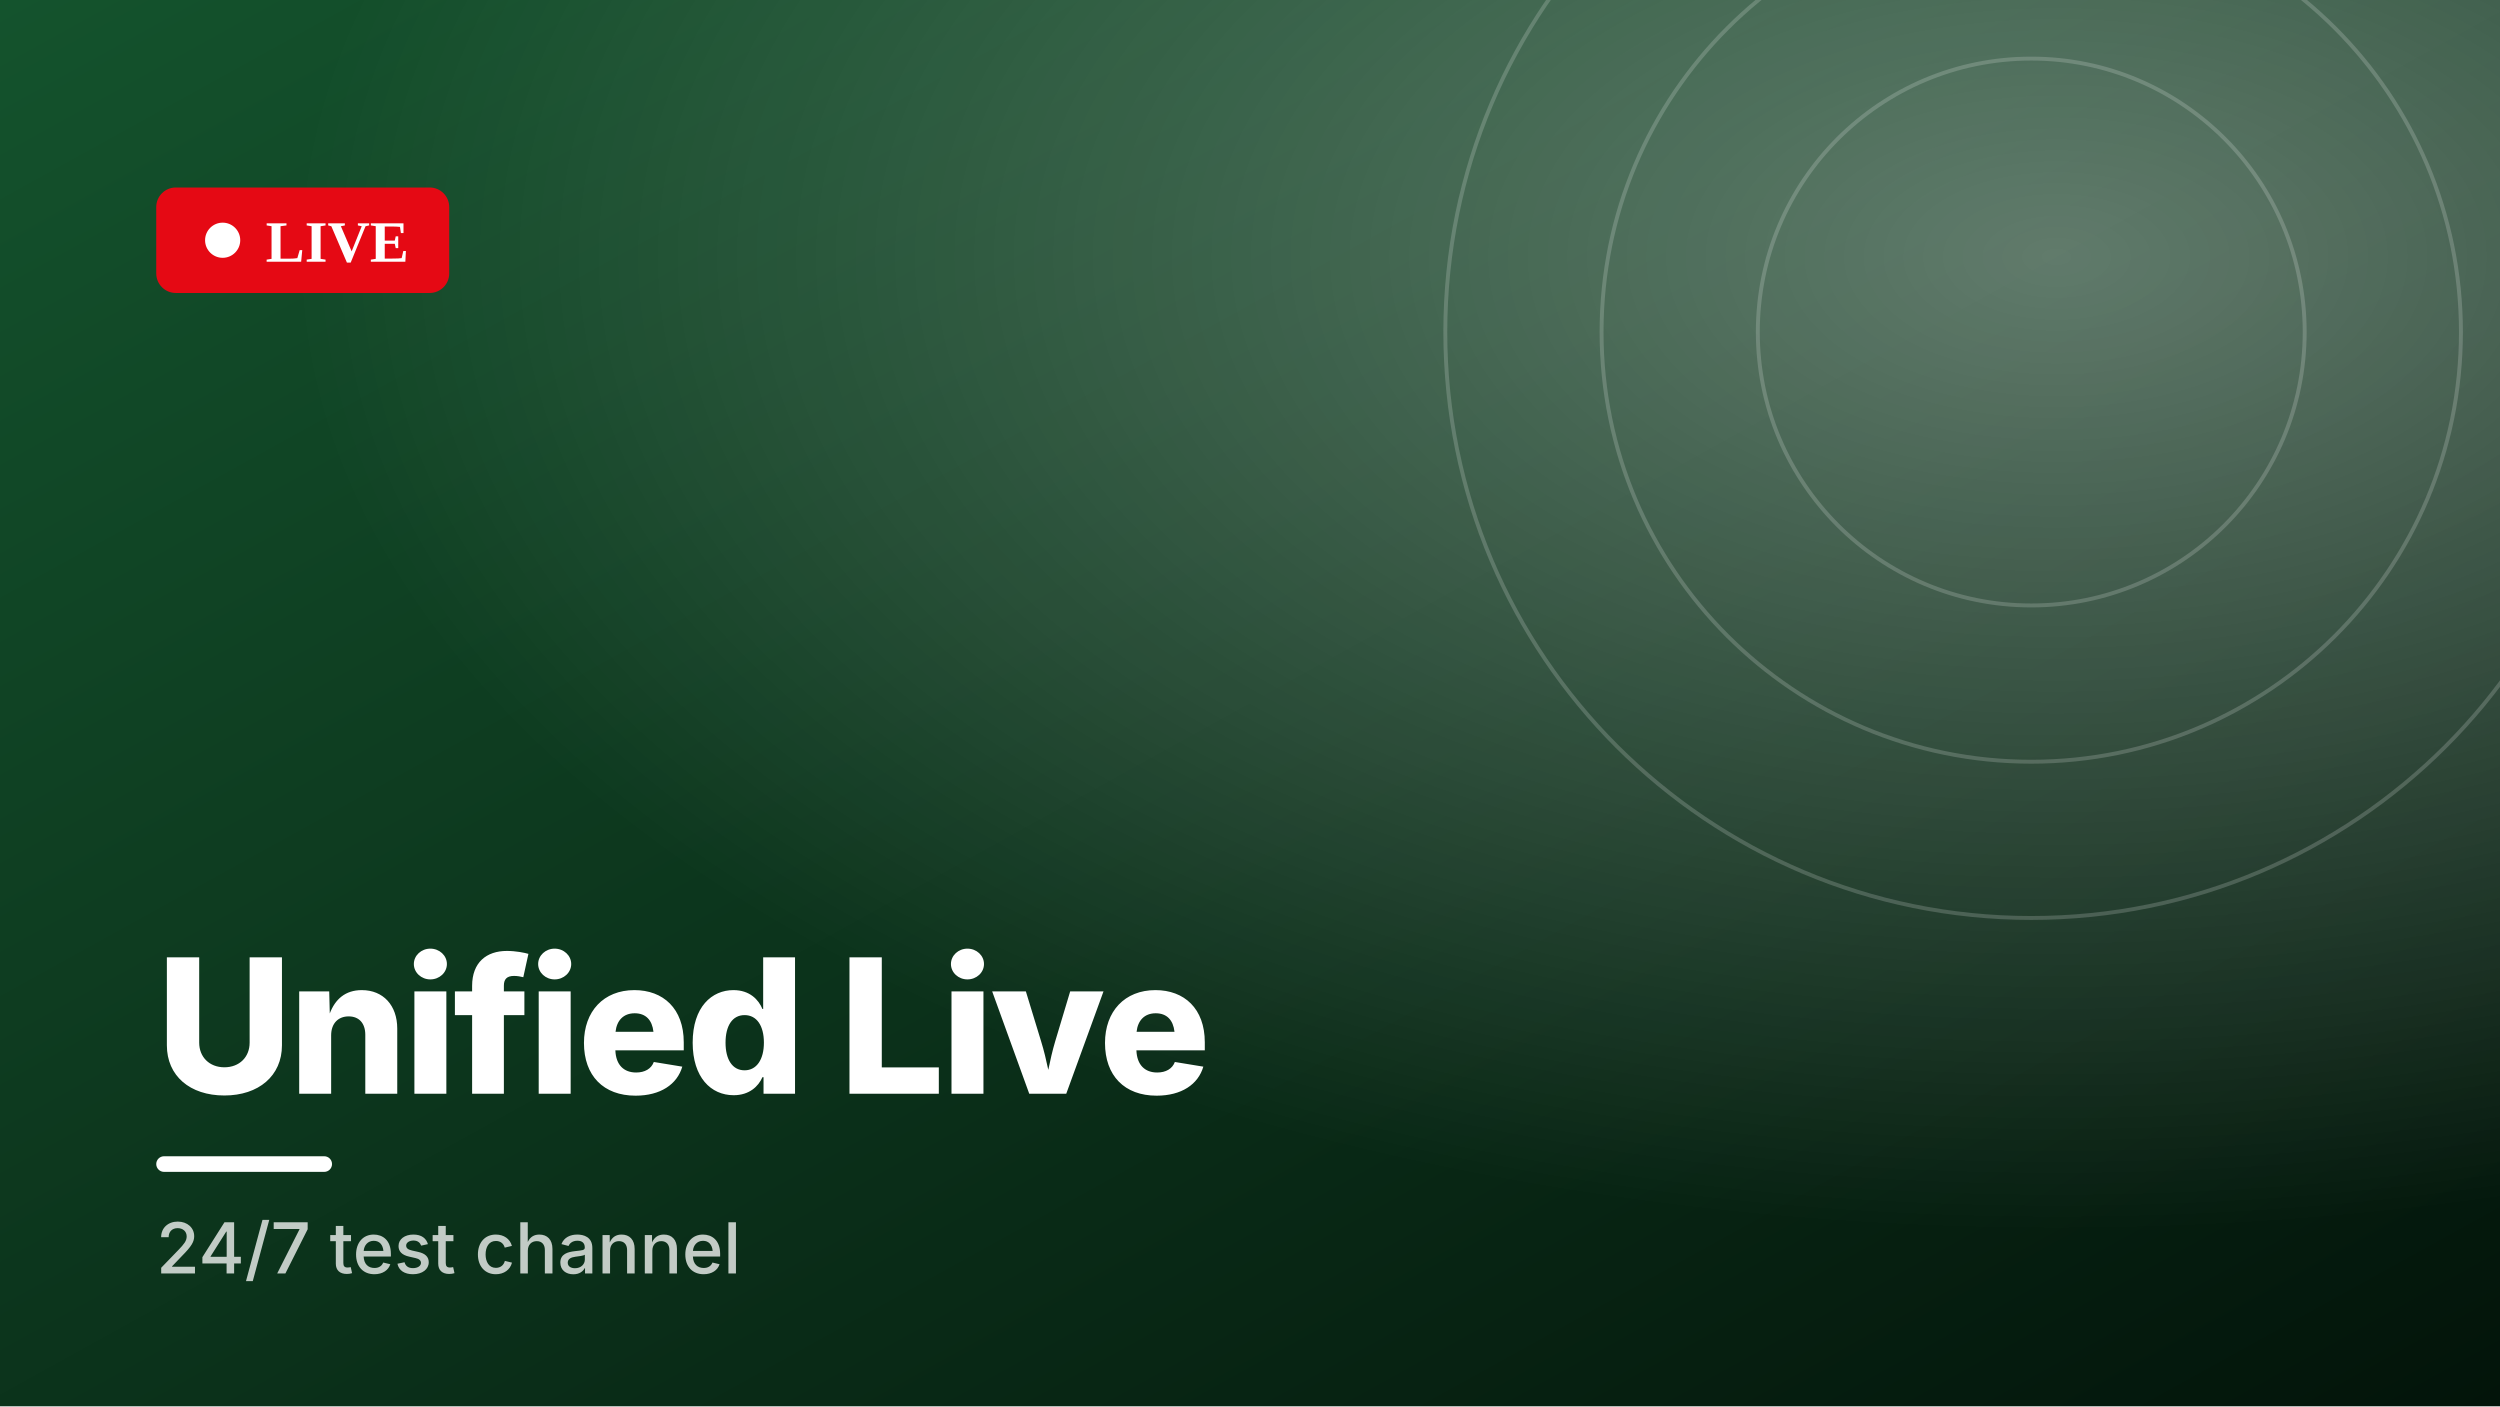
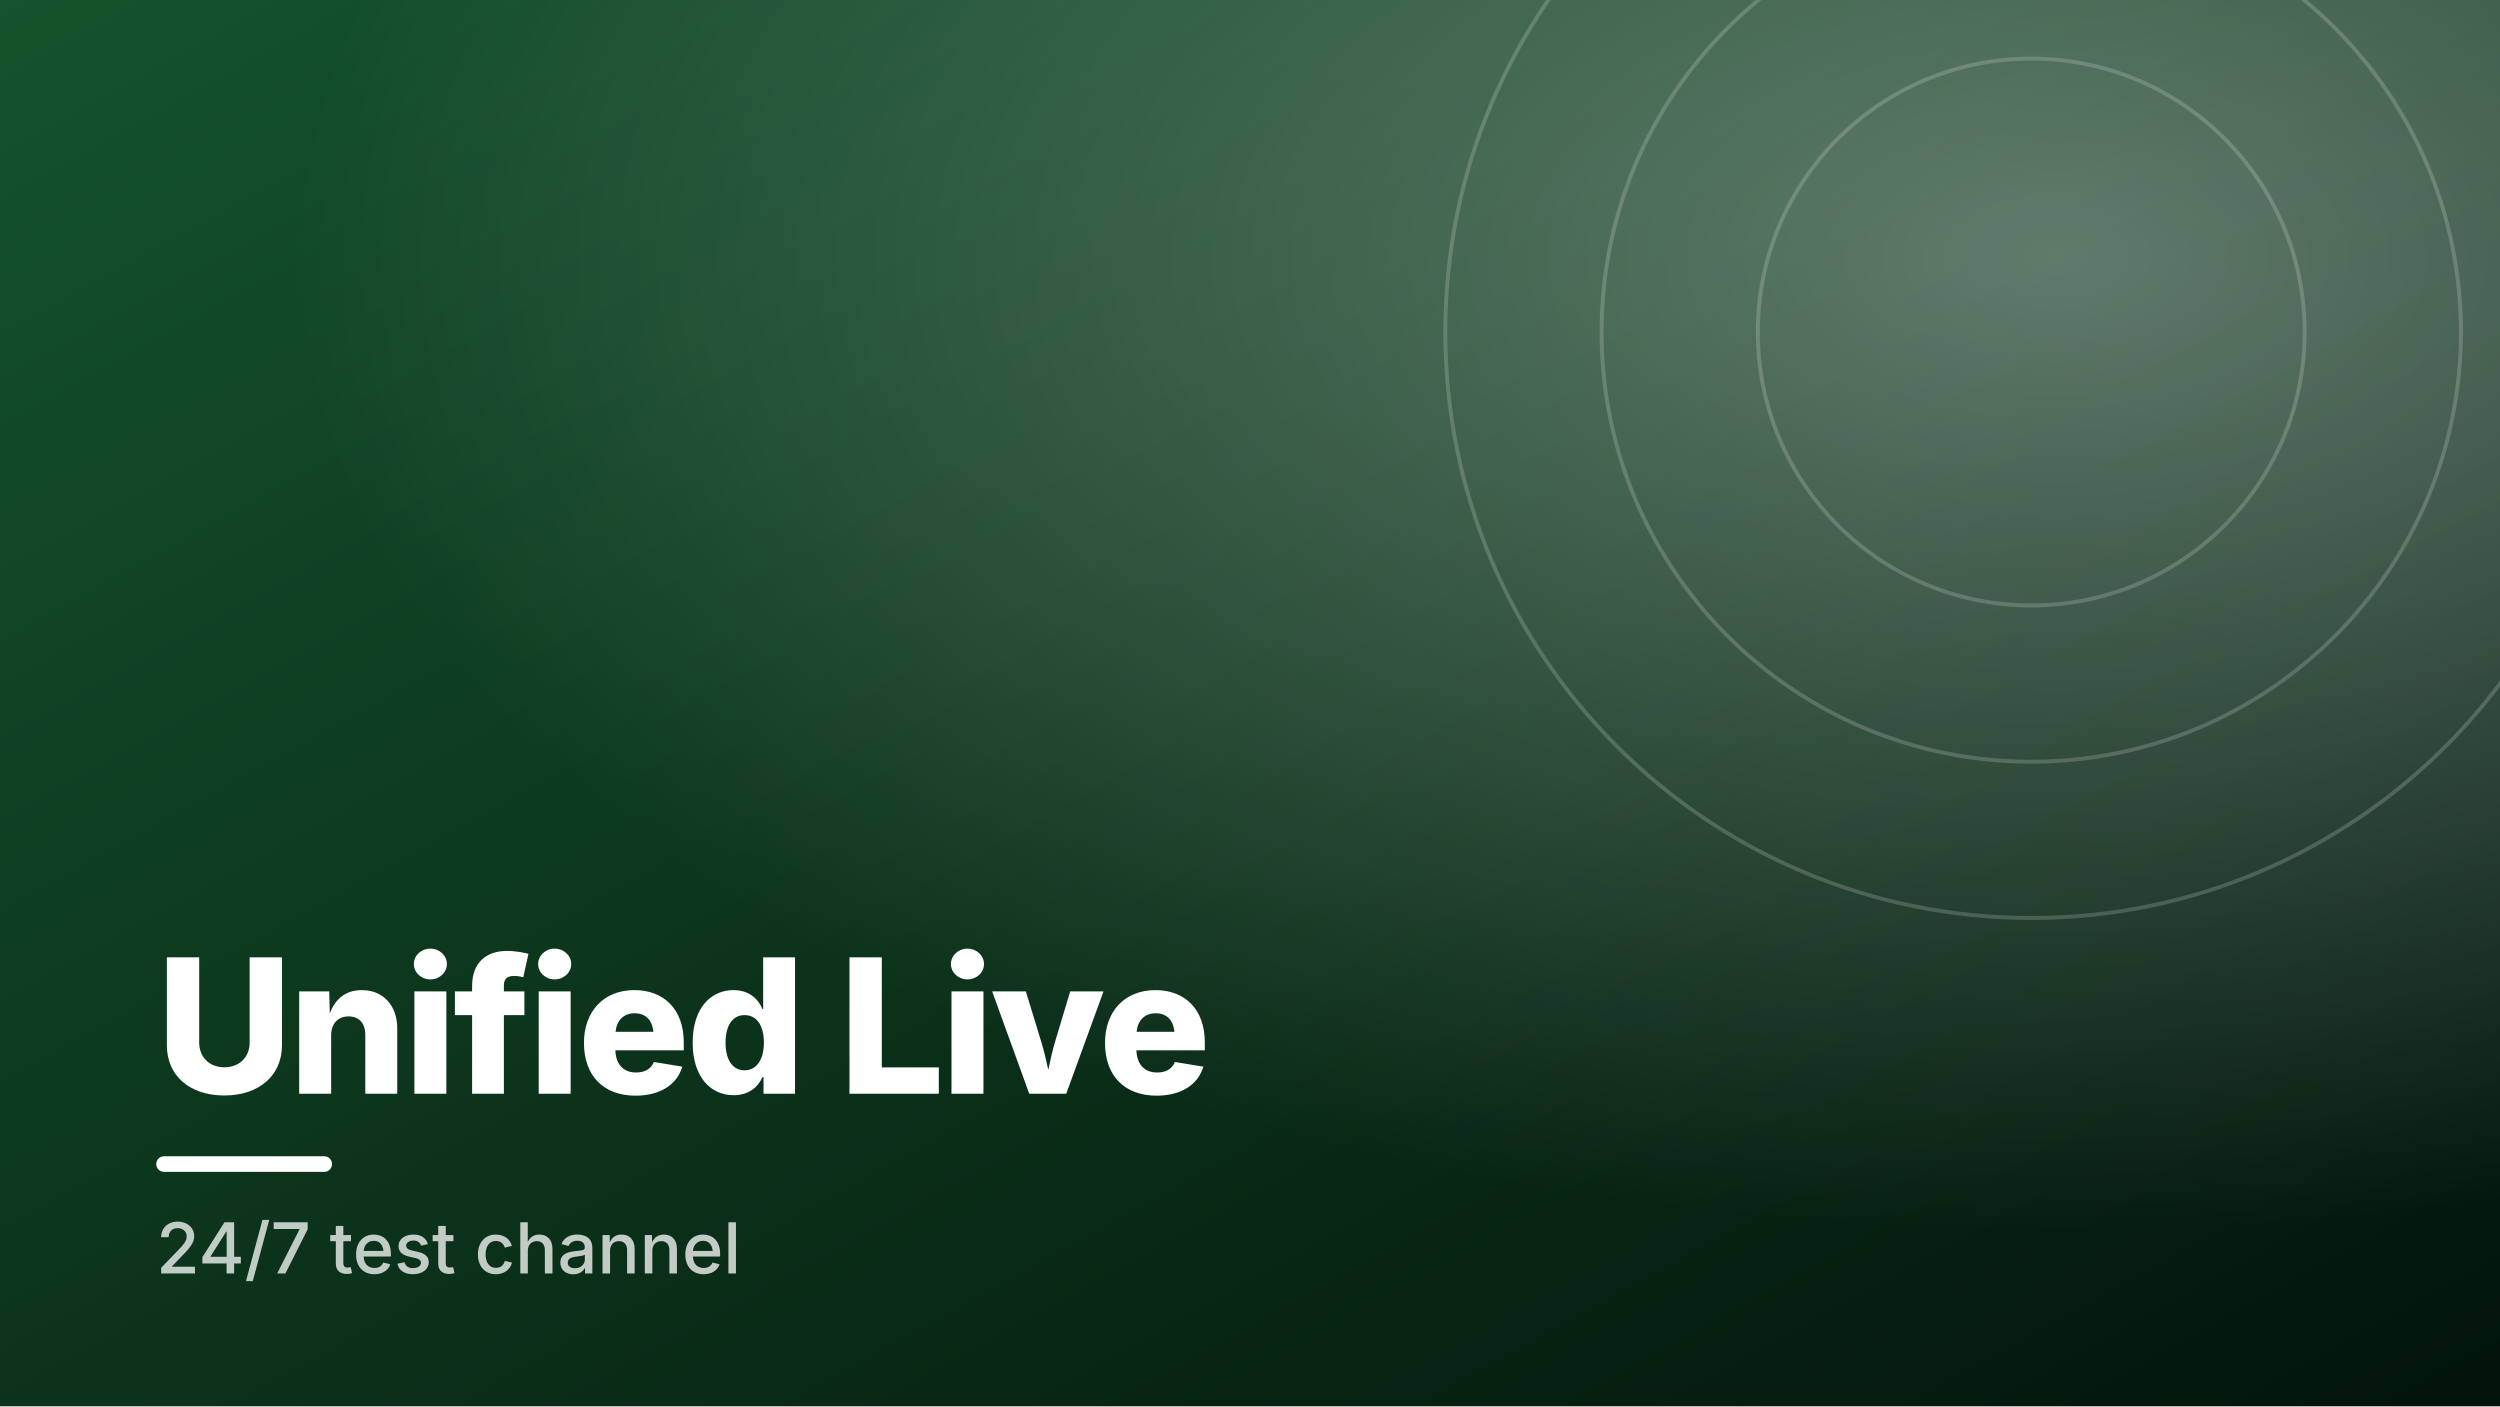
<svg xmlns="http://www.w3.org/2000/svg" viewBox="0 0 1280 720" role="img" aria-label="Unified Live">
  <defs>
    <linearGradient id="bg" x1="0" y1="0" x2="1" y2="1">
      <stop offset="0" stop-color="#14532d" />
      <stop offset="1" stop-color="#03140a" />
    </linearGradient>
    <radialGradient id="glow" cx="0.82" cy="0.18" r="0.7">
      <stop offset="0" stop-color="#ffffff" stop-opacity="0.35" />
      <stop offset="1" stop-color="#ffffff" stop-opacity="0" />
    </radialGradient>
  </defs>
  <rect width="1280" height="720" fill="url(#bg)" />
  <rect width="1280" height="720" fill="url(#glow)" />
  <g fill="none" stroke="#ffffff" stroke-opacity="0.18" stroke-width="2">
    <circle cx="1040" cy="170" r="140" />
    <circle cx="1040" cy="170" r="220" />
    <circle cx="1040" cy="170" r="300" />
  </g>
-   <g transform="translate(80,96)">
-     <rect width="150" height="54" rx="10" fill="#e50914" />
-     <circle cx="34" cy="27" r="9" fill="#fff" />
-     <text x="56" y="38" font-size="30" font-weight="800" fill="#fff">LIVE</text>
-   </g>
  <g font-family="Inter, Segoe UI, Helvetica, Arial, sans-serif">
    <text x="80" y="560" font-size="96" font-weight="800" fill="#ffffff" letter-spacing="-2">Unified Live</text>
    <rect x="80" y="592" width="90" height="8" rx="4" fill="#ffffff" />
    <text x="80" y="652" font-size="36" font-weight="500" fill="#ffffff" fill-opacity="0.75">24/7 test channel</text>
  </g>
</svg>
